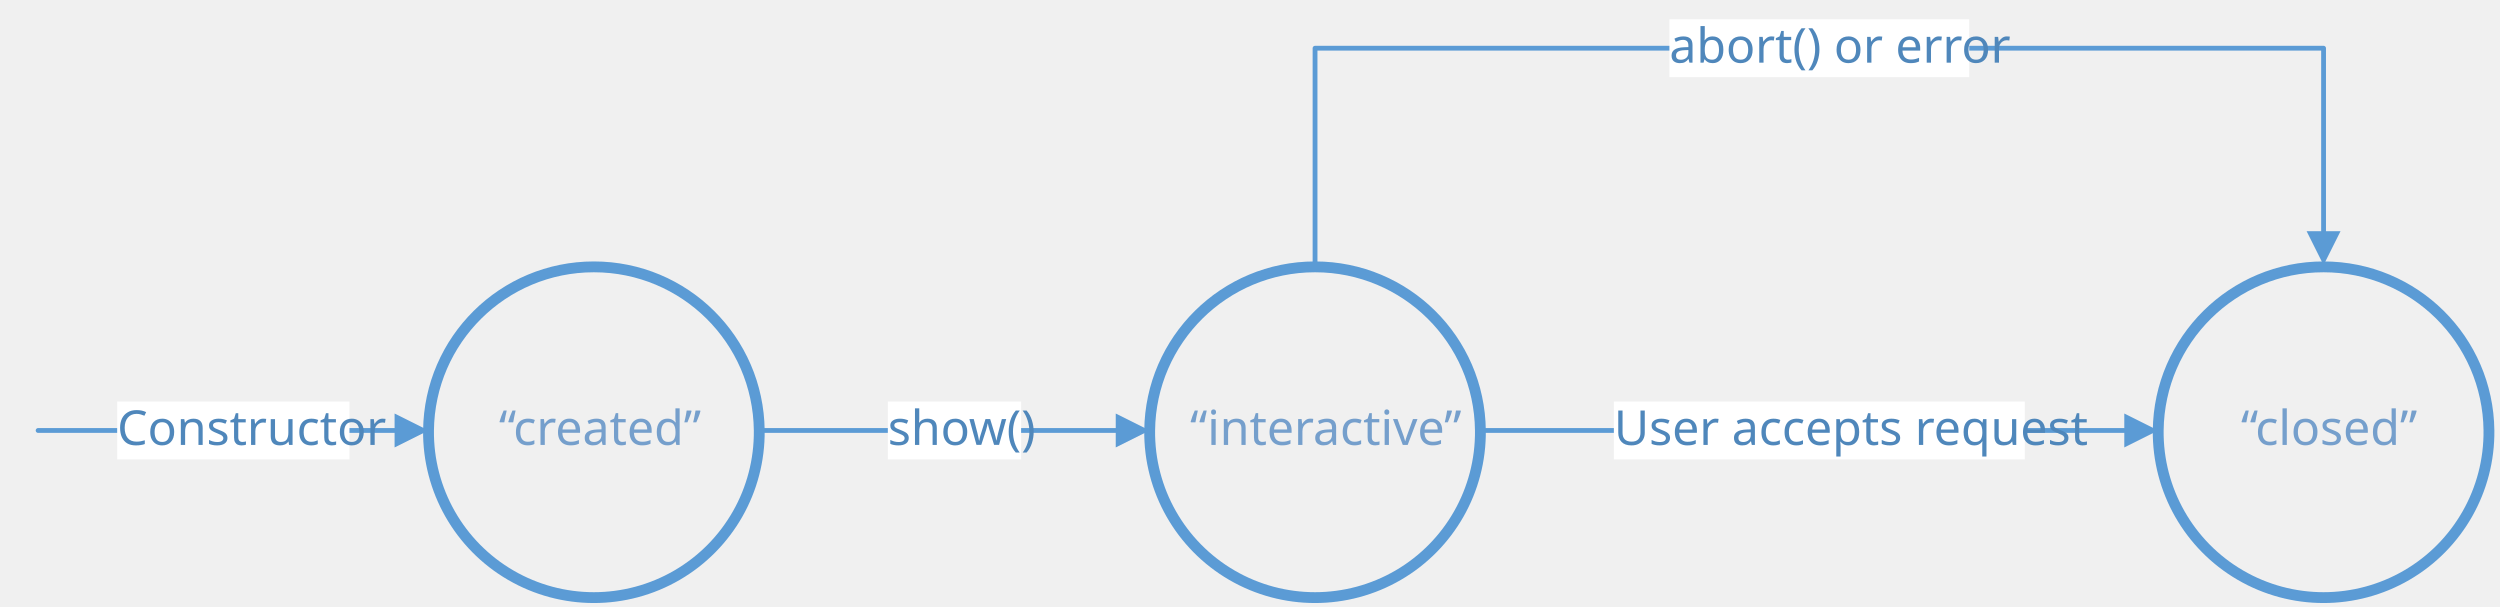
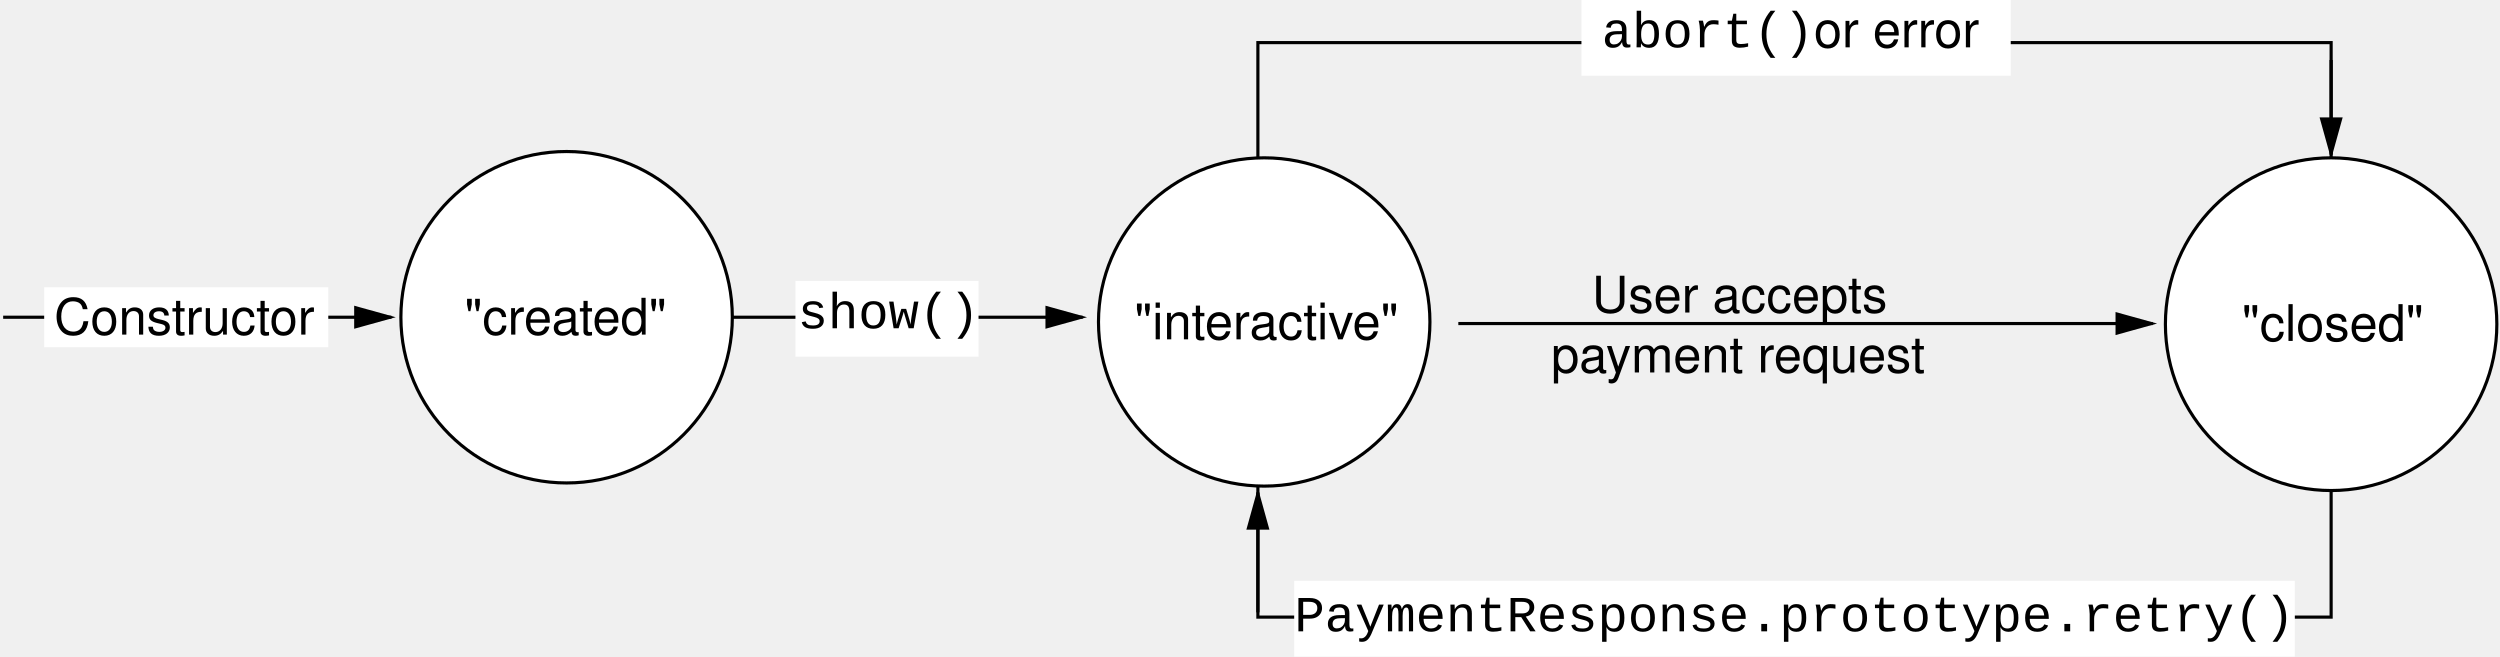
- <svg xmlns="http://www.w3.org/2000/svg" xmlns:xlink="http://www.w3.org/1999/xlink" width="7.203in" height="1.748in" viewBox="0 0 518.625 125.877" xml:space="preserve" color-interpolation-filters="sRGB" class="st7">
-   <style type="text/css">
- 	
- 		.st1 {fill:none;stroke:#5b9bd5;stroke-width:2.25}
- 		.st2 {fill:#759fcc;font-family:Calibri;font-size:0.833em}
- 		.st3 {marker-end:url(#mrkr4-15);stroke:#5b9bd5;stroke-linecap:round;stroke-linejoin:round;stroke-width:1}
- 		.st4 {fill:#5b9bd5;fill-opacity:1;stroke:#5b9bd5;stroke-opacity:1;stroke-width:0.284}
- 		.st5 {fill:#ffffff;stroke:none;stroke-linecap:butt;stroke-width:7.2}
- 		.st6 {fill:#4f87bb;font-family:Calibri;font-size:0.833em}
- 		.st7 {fill:none;fill-rule:evenodd;font-size:12px;overflow:visible;stroke-linecap:square;stroke-miterlimit:3}
- 	
- 	</style>
-   <defs id="Markers">
-     <g id="lend4">
-       <path d="M 2 1 L 0 0 L 2 -1 L 2 1 " style="stroke:none" />
+ <svg xmlns="http://www.w3.org/2000/svg" xmlns:xlink="http://www.w3.org/1999/xlink" width="792px" height="208px" viewBox="0 0 792 208" version="1.1">
+   <defs />
+   <g id="Page-1" stroke="none" stroke-width="1" fill="none" fill-rule="evenodd">
+     <path d="M1.5,100.5 L123.5,100.5" id="Line" stroke="#000000" fill="#000000" stroke-linecap="square" />
+     <path id="Line-decoration-1" d="M123.5,100.5 L112.7,97.5 L112.7,103.5 L123.5,100.5 Z" stroke="#000000" fill="#000000" stroke-linecap="square" />
+     <path d="M232.5,100.5 L342.5,100.5" id="Line" stroke="#000000" fill="#000000" stroke-linecap="square" />
+     <path id="Line-decoration-1" d="M342.5,100.5 L331.7,97.5 L331.7,103.5 L342.5,100.5 Z" stroke="#000000" fill="#000000" stroke-linecap="square" />
+     <path d="M398.5,193.5 L398.5,156.5" id="Line" stroke="#000000" fill="#000000" stroke-linecap="square" />
+     <path id="Line-decoration-1" d="M398.5,156.5 L395.5,167.3 L401.5,167.3 L398.5,156.5 Z" stroke="#000000" fill="#000000" stroke-linecap="square" />
+     <path d="M462.5,102.5 L681.5,102.5" id="Line" stroke="#000000" fill="#000000" stroke-linecap="square" />
+     <path id="Line-decoration-1" d="M681.5,102.5 L670.7,99.5 L670.7,105.5 L681.5,102.5 Z" stroke="#000000" fill="#000000" stroke-linecap="square" />
+     <rect id="Rectangle" stroke="#000000" x="398.5" y="13.5" width="340" height="182" />
+     <g id="created" transform="translate(127, 48)">
+       <circle id="Oval" stroke="#000000" fill="#FFFFFF" cx="52.5" cy="52.5" r="52.5" />
+       <text id="&quot;created&quot;" font-family="Helvetica" font-size="16" font-weight="normal" fill="#000000">
+         <a xlink:href="#dfn-created" target="_parent">
+           <tspan x="20.137" y="58">"created"</tspan>
+         </a>
+       </text>
    </g>
-     <marker id="mrkr4-15" class="st4" refX="-7.04" orient="auto" markerUnits="strokeWidth" overflow="visible">
-       <use xlink:href="#lend4" transform="scale(-3.52,-3.52) " />
-     </marker>
-   </defs>
-   <g>
-     <g id="shape1-1" transform="translate(88.871,-2.25)">
-       <path d="M0 91.56 A34.312 34.312 0 0 1 68.62 91.56 A34.312 34.312 0 1 1 0 91.56 Z" class="st1" />
-       <text x="14.6" y="94.56" class="st2">“created”</text>
+     <g id="show()" transform="translate(252, 89)">
+       <rect id="Rectangle-2" fill="#FFFFFF" x="0" y="0" width="58" height="24" />
+       <text font-family="CourierNewPSMT, Courier New" font-size="16" font-weight="normal" fill="#000000">
+         <tspan x="0.695" y="15">show()</tspan>
+       </text>
    </g>
-     <g id="shape2-4" transform="translate(238.496,-2.25)">
-       <path d="M0 91.56 A34.312 34.312 0 0 1 68.62 91.56 A34.312 34.312 0 1 1 0 91.56 Z" class="st1" />
-       <text x="8.37" y="94.56" class="st2">“interactive”</text>
+     <g id="Group-3" transform="translate(501, 0)">
+       <rect id="Rectangle-3" fill="#FFFFFF" x="0" y="0" width="136" height="24" />
+       <text id="abort()-or-error" font-family="CourierNewPSMT, Courier New" font-size="16" font-weight="normal" fill="#000000">
+         <tspan x="6.445" y="15">abort()</tspan>
+         <tspan x="73.656" y="15" font-family="Helvetica"> or error</tspan>
+       </text>
    </g>
-     <g id="shape4-7" transform="translate(447.75,-2.25)">
-       <path d="M0 91.56 A34.312 34.312 0 0 1 68.62 91.56 A34.312 34.312 0 1 1 0 91.56 Z" class="st1" />
-       <text x="17.16" y="94.56" class="st2">“closed”</text>
+     <g id="Group" transform="translate(410, 184)">
+       <rect id="Rectangle-3" fill="#FFFFFF" x="0" y="0" width="317" height="24" />
+       <text id="PaymentResponse.prot" font-family="CourierNewPSMT, Courier New" font-size="16" font-weight="normal" fill="#000000">
+         <tspan x="0.074" y="16">PaymentResponse.prototype.retry()</tspan>
+       </text>
    </g>
-     <g id="shape7-10" transform="translate(157.496,-27.5625)">
-       <path d="M0 116.88 L73.96 116.88" class="st3" />
-       <rect x="26.674" y="110.877" width="27.651" height="12" class="st5" />
-       <text x="26.67" y="119.88" class="st6">show()</text>
+     <text id="User-accepts-payment" font-family="Helvetica" font-size="16" font-weight="normal" fill="#000000">
+       <tspan x="504.316" y="99">User accepts </tspan>
+       <tspan x="491.41" y="118">payment request</tspan>
+     </text>
+     <g id="Group-2" transform="translate(686, 19)">
+       <path d="M52.5,0.5 L52.5,29.5" id="Line" stroke="#000000" fill="#000000" stroke-linecap="square" />
+       <path id="Line-decoration-1" d="M52.5,29.5 L55.5,18.7 L49.5,18.7 L52.5,29.5 Z" stroke="#000000" fill="#000000" stroke-linecap="square" />
+       <ellipse id="Oval" stroke="#000000" fill="#FFFFFF" cx="52.5" cy="83.7" rx="52.5" ry="52.7" />
+       <text id="&quot;closed&quot;" font-family="Helvetica" font-size="16" font-weight="normal" fill="#000000">
+         <tspan x="24.195" y="89">"closed"</tspan>
+       </text>
    </g>
-     <g id="shape15-18" transform="translate(307.121,-27.5625)">
-       <path d="M0 116.88 L133.59 116.88" class="st3" />
-       <rect x="27.687" y="110.877" width="85.255" height="12" class="st5" />
-       <text x="27.69" y="119.88" class="st6">User accepts request</text>
+     <g id="Constructor" transform="translate(14, 91)">
+       <rect id="whitebox" fill="#FFFFFF" x="0" y="0" width="90" height="19" />
+       <text font-family="Helvetica" font-size="16" font-weight="normal" fill="#000000">
+         <tspan x="3.152" y="15">Constructor</tspan>
+       </text>
    </g>
-     <g id="shape19-25" transform="translate(272.808,-61.875)">
-       <path d="M0 116.88 L0 71.88 L209.25 71.88 L209.25 109.84" class="st3" />
-       <rect x="73.524" y="65.877" width="62.207" height="12" class="st5" />
-       <text x="73.52" y="74.88" class="st6">abort() or error</text>
-     </g>
-     <g id="shape21-32" transform="translate(7.87096,-27.5625)">
-       <path d="M0 116.88 L73.96 116.88" class="st3" />
-       <rect x="16.401" y="110.877" width="48.198" height="12" class="st5" />
-       <text x="16.4" y="119.88" class="st6">Constructor</text>
+     <g id="interactive" transform="translate(348, 50)">
+       <ellipse id="Oval" stroke="#000000" fill="#FFFFFF" cx="52.5" cy="52" rx="52.5" ry="52" />
+       <text id="&quot;interactive&quot;" font-family="Helvetica" font-size="16" font-weight="normal" fill="#000000">
+         <tspan x="11.359" y="57.5">"interactive"</tspan>
+       </text>
    </g>
  </g>
</svg>
